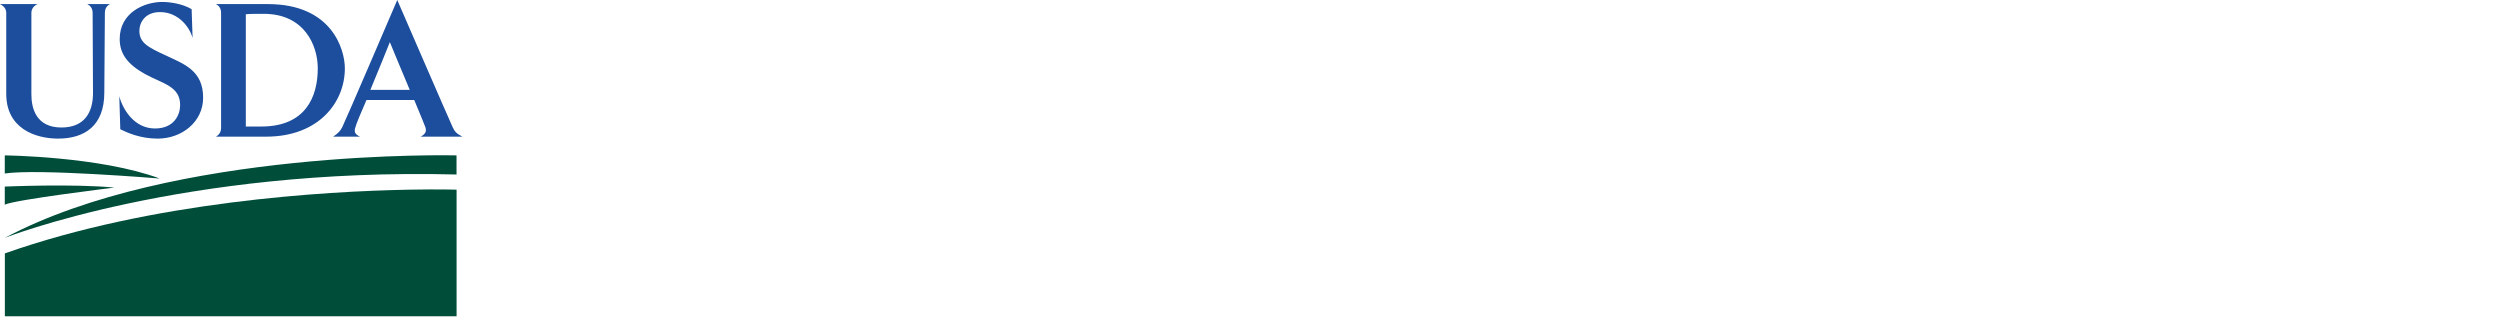
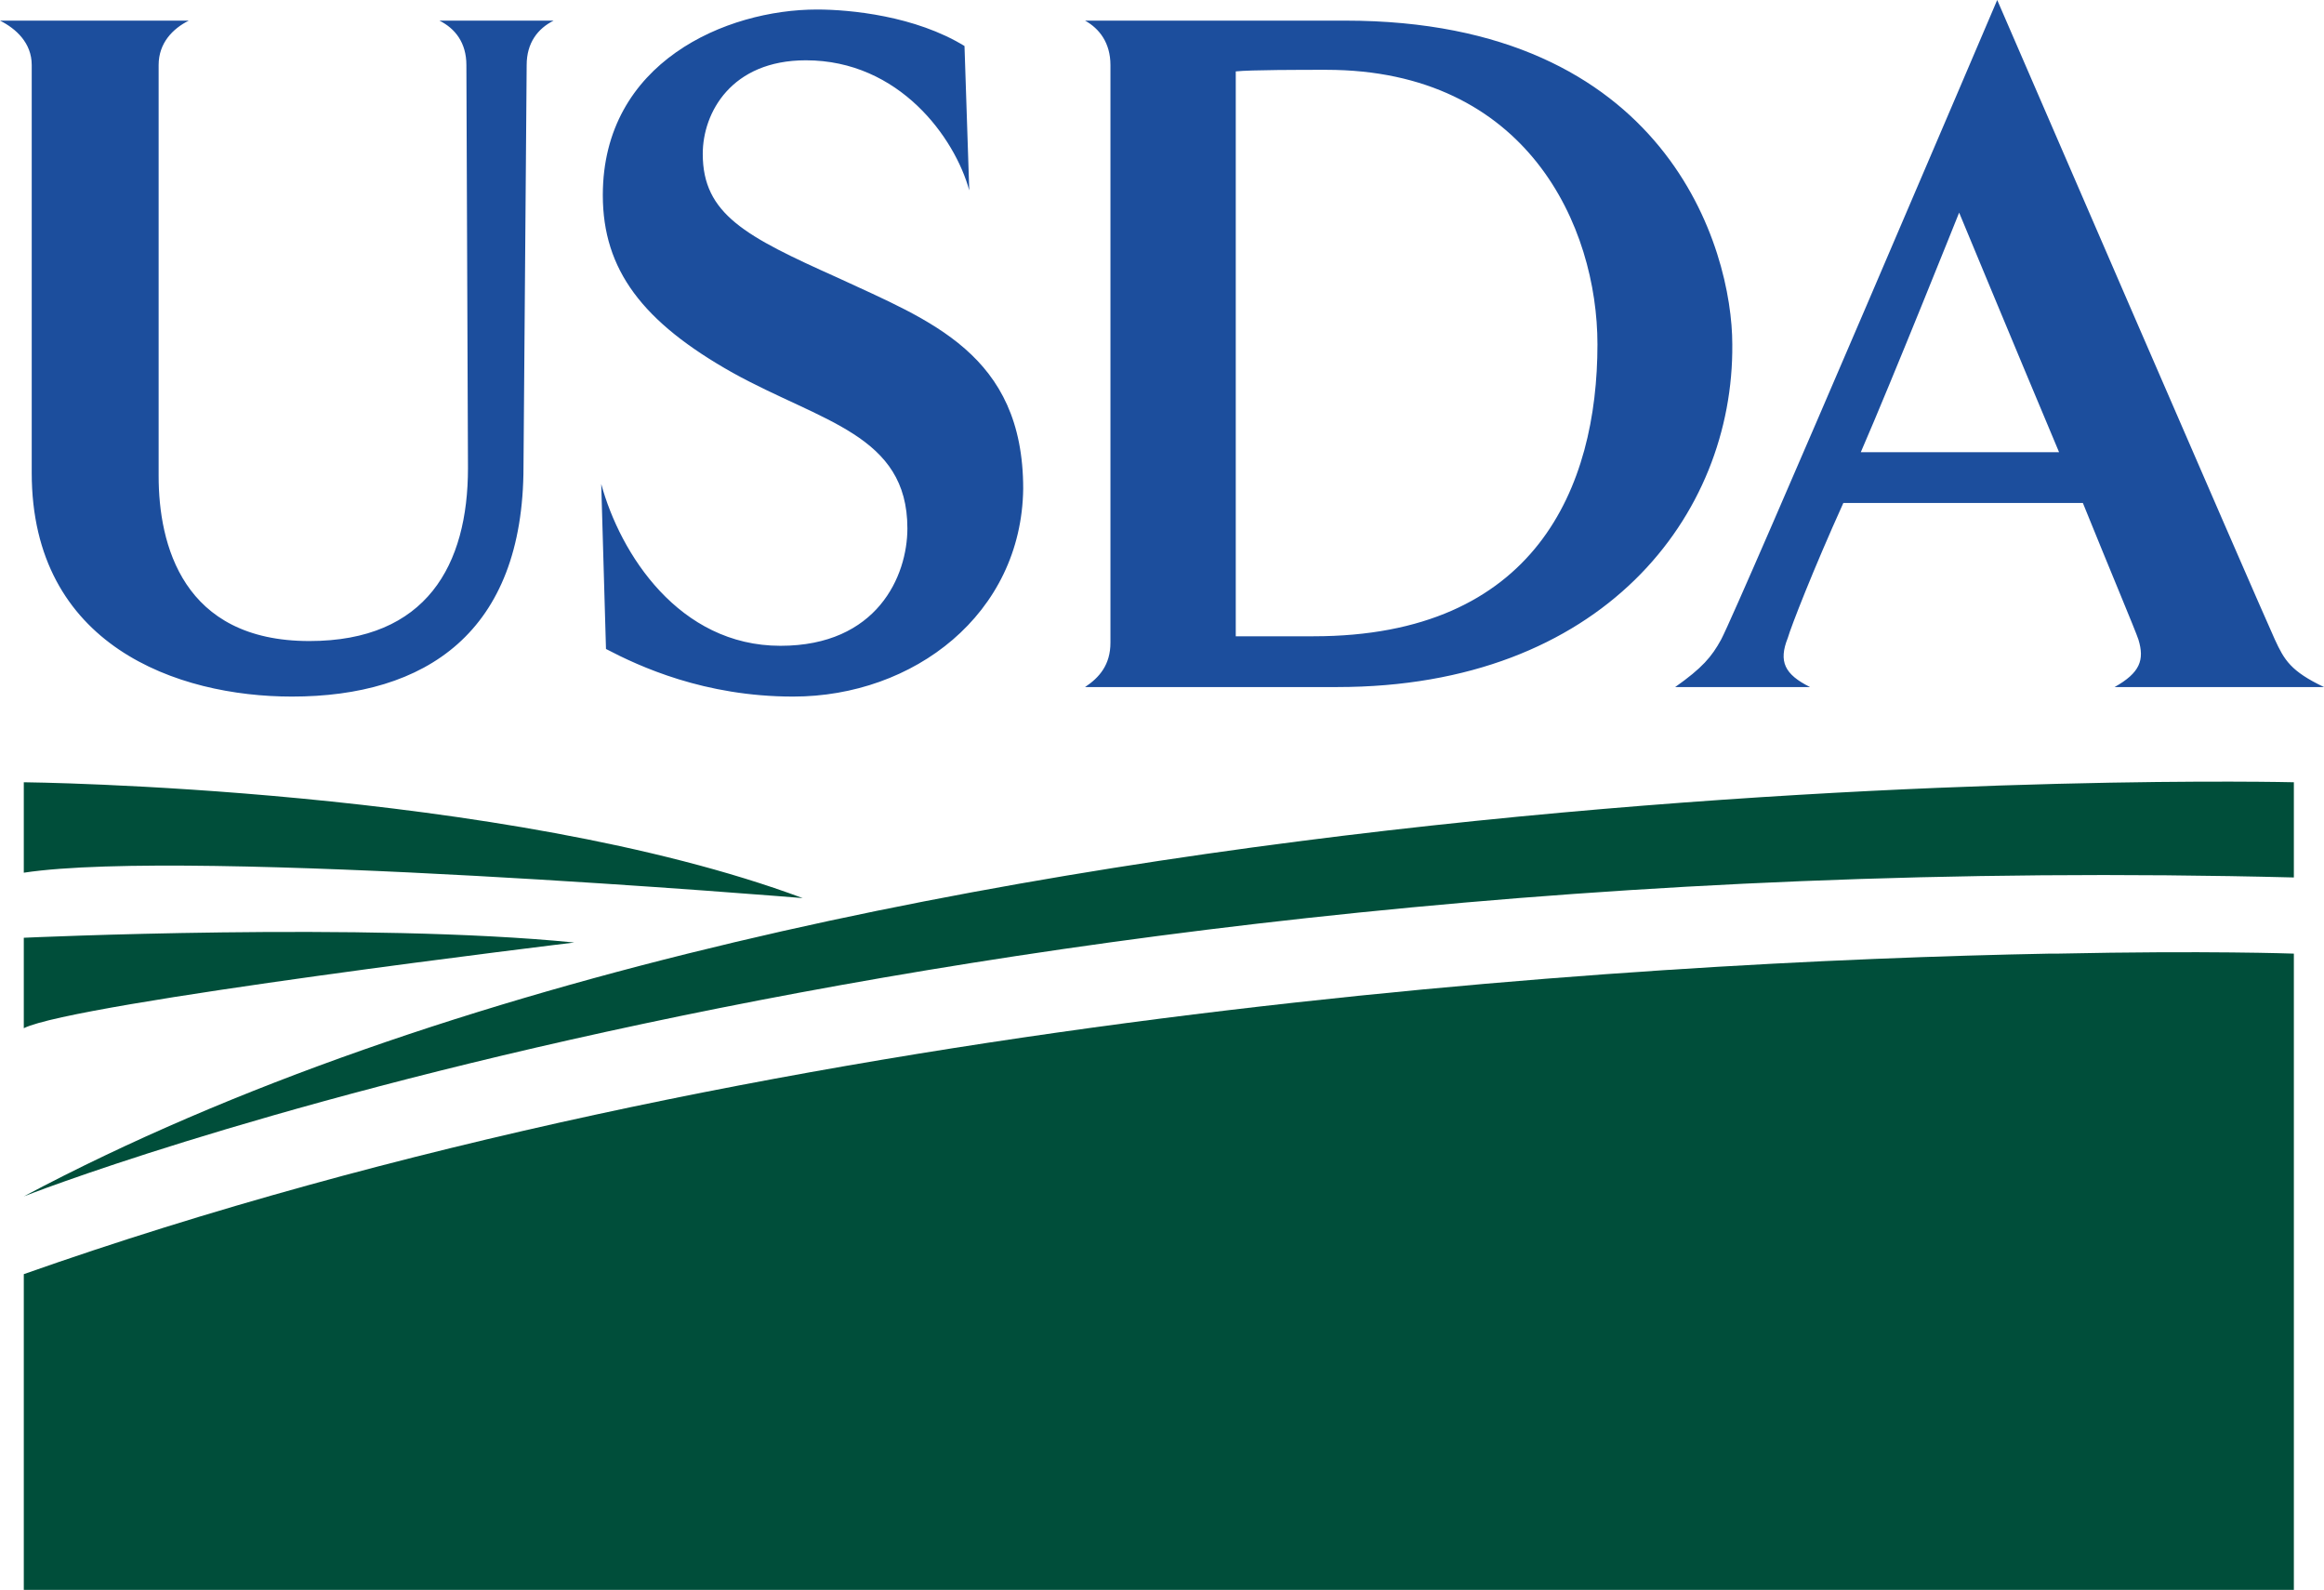
- <svg xmlns="http://www.w3.org/2000/svg" viewBox="0 0 397 51">
-   <g fill="none" fill-rule="evenodd">
-     <g fill="#1C4E9D">
-       <path d="M16.655 2.043l-.09 12.662c0 5.263-3.13 7.305-7.335 7.305-3.625 0-8.238-1.608-8.238-7.09V2.043C.992 1.33.495.897 0 .649h5.944c-.493.248-.959.681-.959 1.394v12.971c0 2.167.744 5.233 4.765 5.233 3.686 0 5.019-2.415 5.019-5.481L14.709 2.043c0-.713-.371-1.146-.838-1.394h3.593c-.467.248-.809.681-.809 1.394M25.041 22.011c-2.812 0-4.858-.96-5.939-1.484l-.157-5.232c.59 2.196 2.444 5.108 5.666 5.108 3.066 0 3.995-2.198 3.995-3.716 0-2.973-2.698-3.376-5.51-4.892-2.849-1.579-4.088-3.249-4.088-5.603 0-4.21 3.931-5.882 6.75-5.882 1.052 0 3.093.215 4.673 1.145l.153 4.582c-.43-1.641-2.196-4.118-5.171-4.118-2.352 0-3.279 1.641-3.279 2.973 0 1.888 1.332 2.602 4.24 3.932 2.882 1.363 5.883 2.384 5.883 6.689 0 3.869-3.407 6.499-7.217 6.499M41.887 2.197c-.746 0-2.385 0-2.851.062v17.832h2.476c7 0 8.95-4.707 8.95-9.227 0-3.713-2.169-8.668-8.576-8.668zm.368 19.504h-7.954c.463-.279.807-.713.807-1.394V2.043c0-.713-.344-1.146-.807-1.394h8.237c10.183 0 12.225 7.215 12.225 10.216 0 5.388-4.147 10.836-12.508 10.836zM61.909 6.688s-2.107 5.263-3.096 7.584h6.254c-1.454-3.438-3.158-7.584-3.158-7.584zm4.891 15.014c.803-.434.961-.867.745-1.516-.095-.31-.898-2.2-1.764-4.304h-7.586c-.929 2.103-1.672 3.931-1.736 4.272-.277.743-.123 1.175.715 1.547h-4.271c.866-.588 1.143-.928 1.45-1.516C54.942 19.009 63.086 0 63.086 0s8.237 19.009 8.793 20.186c.309.649.523.99 1.548 1.516h-6.628z" />
-     </g>
-     <g fill="#004E3A">
-       <path d="M72.497 24.675S27.443 23.557.759 37.776c0 0 28.28-11.184 71.738-10.065v-3.035M.759 24.675S15.938 24.835 25.363 28.35c0 0-19.331-1.598-24.604-.798v-2.877M.759 29.63s10.865-.48 17.414.159c0 0-15.814 1.916-17.414 2.713v-2.873" />
-       <path d="M65.031 30.118c-.073-.005-.17.004-.233.005-13.101.251-40.576 1.831-64.026 10.116v9.984H72.505V30.118s-2.784-.086-7.474 0" />
-     </g>
+ <svg xmlns="http://www.w3.org/2000/svg" viewBox="0 255.1 146.5 100.2">
+   <path fill="#1C4E9D" d="M33.2 259.2l-.2 25.3C33 295 26.8 299 18.4 299 11.2 299 2 295.8 2 284.9v-25.7c0-1.4-1-2.3-2-2.8h11.9c-1 .5-1.9 1.4-1.9 2.8v25.9c0 4.3 1.5 10.4 9.5 10.4 7.4 0 10-4.8 10-10.9l-.1-25.4c0-1.4-.7-2.3-1.7-2.8h7.2c-1 .5-1.7 1.4-1.7 2.8M50 299c-5.6 0-9.7-1.9-11.8-3l-.3-10.4c1.2 4.4 4.9 10.2 11.3 10.2 6.1 0 8-4.4 8-7.4 0-5.9-5.4-6.7-11-9.8-5.7-3.2-8.2-6.5-8.2-11.2 0-8.4 7.8-11.7 13.5-11.7 2.1 0 6.2.4 9.3 2.3l.3 9.1c-.9-3.3-4.4-8.2-10.3-8.2-4.7 0-6.5 3.3-6.5 5.9 0 3.8 2.7 5.2 8.5 7.8 5.8 2.7 11.7 4.8 11.7 13.3-.1 7.9-6.9 13.1-14.5 13.1m33.6-39.5c-1.5 0-4.8 0-5.7.1v35.6h4.9c14 0 17.9-9.4 17.9-18.4 0-7.4-4.4-17.3-17.1-17.3zm.7 38.9H68.4c.9-.6 1.6-1.4 1.6-2.8v-36.4c0-1.4-.7-2.3-1.6-2.8h16.4c20.3 0 24.4 14.4 24.4 20.4.1 10.8-8.2 21.6-24.9 21.6zm39.2-29.9s-4.2 10.5-6.2 15.1h12.5c-2.9-6.9-6.3-15.1-6.3-15.1zm9.8 29.9c1.6-.9 1.9-1.7 1.5-3-.2-.6-1.8-4.4-3.5-8.6h-15.1c-1.9 4.2-3.3 7.8-3.5 8.5-.6 1.5-.2 2.3 1.4 3.1h-8.5c1.7-1.2 2.3-1.9 2.9-3 1.2-2.3 17.4-40.3 17.4-40.3s16.4 37.9 17.5 40.3c.6 1.3 1 2 3.1 3h-13.2z" />
+   <g fill="#004E3A">
+     <path d="M144.6 304.4s-89.9-2.2-143.1 26.1c0 0 56.4-22.3 143.1-20.1v-6m-143.1 0s30.3.3 49.1 7.3c0 0-38.6-3.2-49.1-1.6v-5.7m0 9.8s21.7-1 34.7.3c0 0-31.5 3.8-34.7 5.4v-5.7" />
+     <path d="M129.7 315.2h-.5c-26.1.5-80.9 3.7-127.7 20.2v19.9h143.1v-40.1s-5.5-.2-14.9 0" />
  </g>
</svg>
